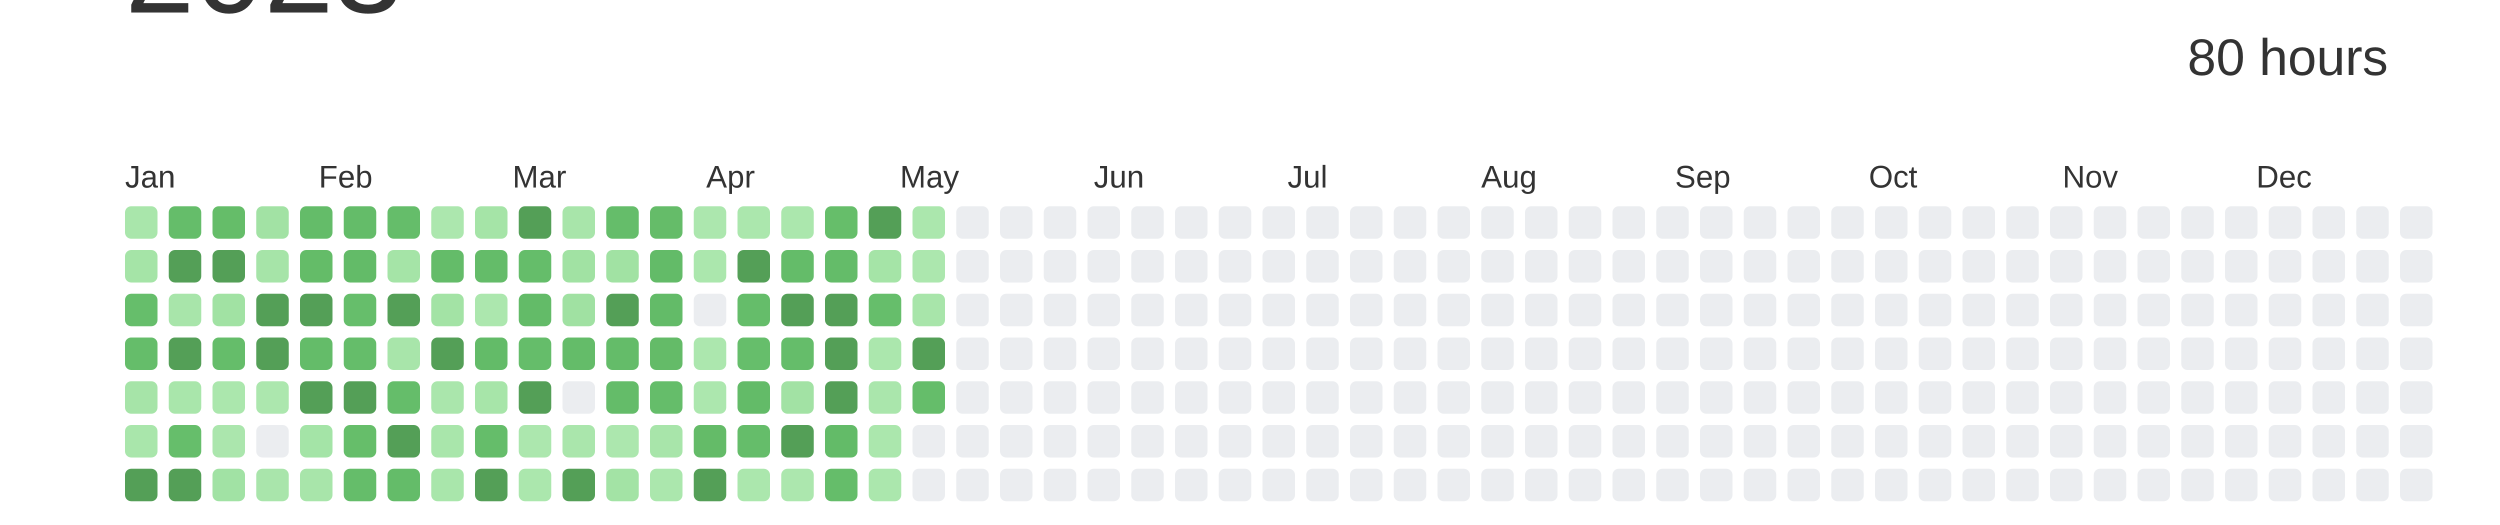
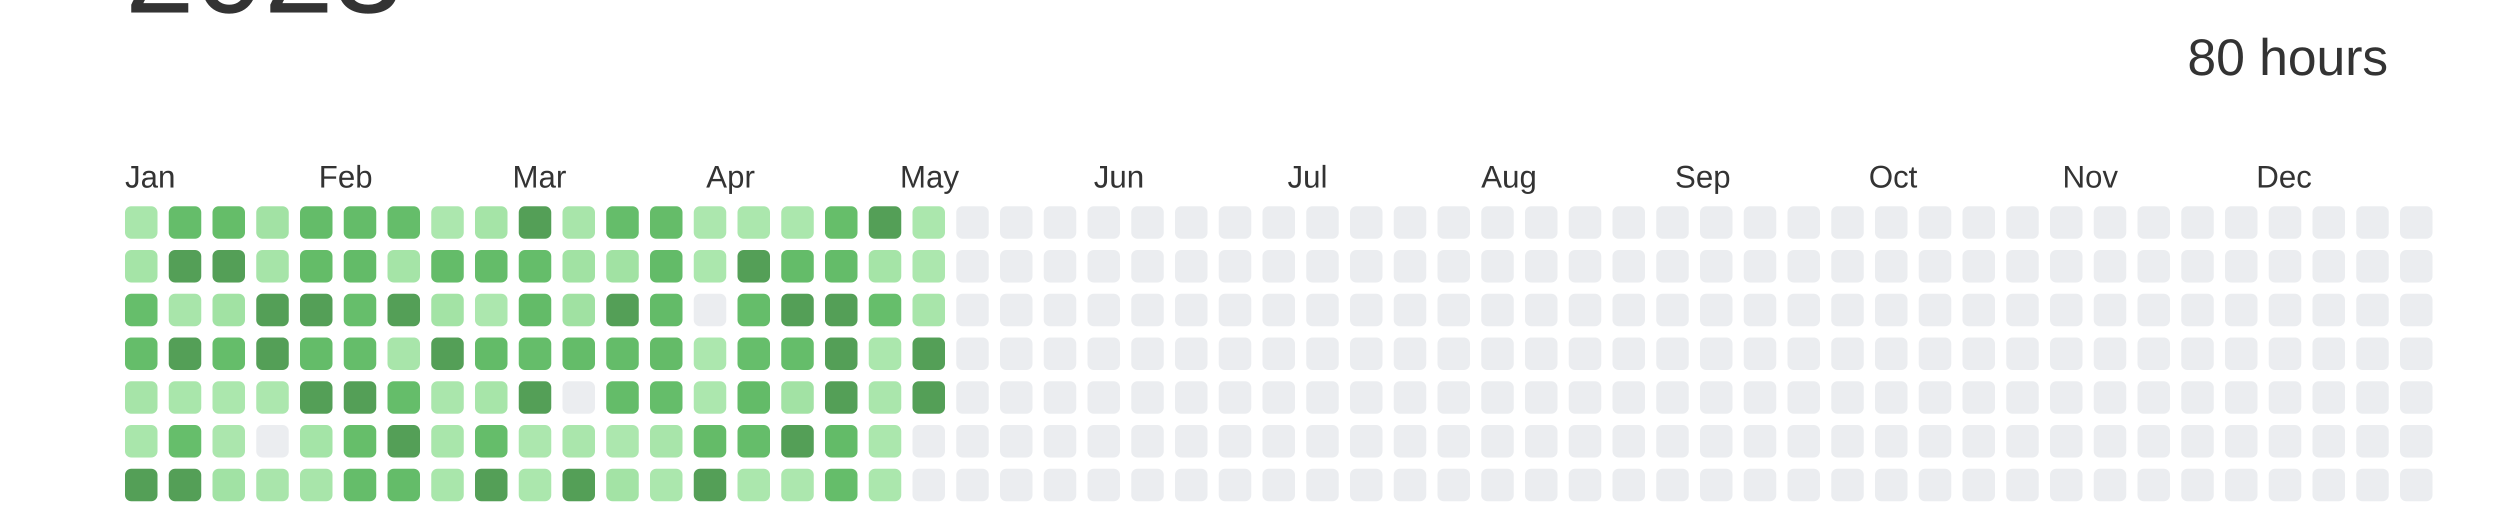
<svg xmlns="http://www.w3.org/2000/svg" baseProfile="full" height="42mm" version="1.1" viewBox="0,0,200,42" width="200mm">
  <defs />
  <rect fill="#ffffff" height="42" width="200" x="0" y="0" />
  <text alignment-baseline="hanging" fill="#333333" style="font-size:10.0px; font-family:Arial;" x="10" y="1">2023</text>
  <text alignment-baseline="hanging" fill="#333333" style="font-size:4.125px; font-family:Arial;" x="175" y="6">80 hours</text>
  <text fill="#333333" style="font-size:2.5px; font-family:Arial" x="10.0" y="15">Jan</text>
  <text fill="#333333" style="font-size:2.5px; font-family:Arial" x="25.5" y="15">Feb</text>
  <text fill="#333333" style="font-size:2.5px; font-family:Arial" x="41.0" y="15">Mar</text>
  <text fill="#333333" style="font-size:2.5px; font-family:Arial" x="56.5" y="15">Apr</text>
  <text fill="#333333" style="font-size:2.5px; font-family:Arial" x="72.0" y="15">May</text>
  <text fill="#333333" style="font-size:2.5px; font-family:Arial" x="87.5" y="15">Jun</text>
  <text fill="#333333" style="font-size:2.5px; font-family:Arial" x="103.0" y="15">Jul</text>
  <text fill="#333333" style="font-size:2.5px; font-family:Arial" x="118.5" y="15">Aug</text>
  <text fill="#333333" style="font-size:2.5px; font-family:Arial" x="134.0" y="15">Sep</text>
  <text fill="#333333" style="font-size:2.5px; font-family:Arial" x="149.5" y="15">Oct</text>
  <text fill="#333333" style="font-size:2.5px; font-family:Arial" x="165.0" y="15">Nov</text>
  <text fill="#333333" style="font-size:2.5px; font-family:Arial" x="180.5" y="15">Dec</text>
  <rect fill="#a9e6ab" height="2.6" rx="0.5" ry="0.5" width="2.6" x="10.0" y="16.5" />
  <rect fill="#a5e4a7" height="2.6" rx="0.5" ry="0.5" width="2.6" x="10.0" y="20.0" />
  <rect fill="#66be6b" height="2.6" rx="0.5" ry="0.5" width="2.6" x="10.0" y="23.5" />
  <rect fill="#65bd6a" height="2.6" rx="0.5" ry="0.5" width="2.6" x="10.0" y="27.0" />
  <rect fill="#a6e4a8" height="2.6" rx="0.5" ry="0.5" width="2.6" x="10.0" y="30.5" />
  <rect fill="#a9e6ab" height="2.6" rx="0.5" ry="0.5" width="2.6" x="10.0" y="34.0" />
  <rect fill="#549F57" height="2.6" rx="0.5" ry="0.5" width="2.6" x="10.0" y="37.5" />
  <rect fill="#65bd6a" height="2.6" rx="0.5" ry="0.5" width="2.6" x="13.5" y="16.5" />
  <rect fill="#549F57" height="2.6" rx="0.5" ry="0.5" width="2.6" x="13.5" y="20.0" />
  <rect fill="#a8e5aa" height="2.6" rx="0.5" ry="0.5" width="2.6" x="13.5" y="23.5" />
  <rect fill="#549F57" height="2.6" rx="0.5" ry="0.5" width="2.6" x="13.5" y="27.0" />
  <rect fill="#a9e6ab" height="2.6" rx="0.5" ry="0.5" width="2.6" x="13.5" y="30.5" />
  <rect fill="#66be6b" height="2.6" rx="0.5" ry="0.5" width="2.6" x="13.5" y="34.0" />
  <rect fill="#549F57" height="2.6" rx="0.5" ry="0.5" width="2.6" x="13.5" y="37.5" />
  <rect fill="#65bd69" height="2.6" rx="0.5" ry="0.5" width="2.6" x="17.0" y="16.5" />
  <rect fill="#549F57" height="2.6" rx="0.5" ry="0.5" width="2.6" x="17.0" y="20.0" />
  <rect fill="#a1e2a3" height="2.6" rx="0.5" ry="0.5" width="2.6" x="17.0" y="23.5" />
  <rect fill="#65bd6a" height="2.6" rx="0.5" ry="0.5" width="2.6" x="17.0" y="27.0" />
  <rect fill="#abe7ad" height="2.6" rx="0.5" ry="0.5" width="2.6" x="17.0" y="30.5" />
  <rect fill="#abe6ad" height="2.6" rx="0.5" ry="0.5" width="2.6" x="17.0" y="34.0" />
  <rect fill="#a1e2a4" height="2.6" rx="0.5" ry="0.5" width="2.6" x="17.0" y="37.5" />
  <rect fill="#a2e2a4" height="2.6" rx="0.5" ry="0.5" width="2.6" x="20.5" y="16.5" />
  <rect fill="#a6e4a8" height="2.6" rx="0.5" ry="0.5" width="2.6" x="20.5" y="20.0" />
  <rect fill="#549F57" height="2.6" rx="0.5" ry="0.5" width="2.6" x="20.5" y="23.5" />
  <rect fill="#549F57" height="2.6" rx="0.5" ry="0.5" width="2.6" x="20.5" y="27.0" />
  <rect fill="#ace7ae" height="2.6" rx="0.5" ry="0.5" width="2.6" x="20.5" y="30.5" />
  <rect fill="#EBEDF0" height="2.6" rx="0.5" ry="0.5" width="2.6" x="20.5" y="34.0" />
  <rect fill="#a9e5ab" height="2.6" rx="0.5" ry="0.5" width="2.6" x="20.5" y="37.5" />
  <rect fill="#64bc69" height="2.6" rx="0.5" ry="0.5" width="2.6" x="24.0" y="16.5" />
  <rect fill="#64bc68" height="2.6" rx="0.5" ry="0.5" width="2.6" x="24.0" y="20.0" />
  <rect fill="#549F57" height="2.6" rx="0.5" ry="0.5" width="2.6" x="24.0" y="23.5" />
  <rect fill="#64bc69" height="2.6" rx="0.5" ry="0.5" width="2.6" x="24.0" y="27.0" />
  <rect fill="#549F57" height="2.6" rx="0.5" ry="0.5" width="2.6" x="24.0" y="30.5" />
  <rect fill="#a4e4a7" height="2.6" rx="0.5" ry="0.5" width="2.6" x="24.0" y="34.0" />
  <rect fill="#a8e5aa" height="2.6" rx="0.5" ry="0.5" width="2.6" x="24.0" y="37.5" />
  <rect fill="#64bc69" height="2.6" rx="0.5" ry="0.5" width="2.6" x="27.5" y="16.5" />
  <rect fill="#63bb68" height="2.6" rx="0.5" ry="0.5" width="2.6" x="27.5" y="20.0" />
  <rect fill="#66be6b" height="2.6" rx="0.5" ry="0.5" width="2.6" x="27.5" y="23.5" />
  <rect fill="#65bd6a" height="2.6" rx="0.5" ry="0.5" width="2.6" x="27.5" y="27.0" />
  <rect fill="#549F57" height="2.6" rx="0.5" ry="0.5" width="2.6" x="27.5" y="30.5" />
  <rect fill="#66be6a" height="2.6" rx="0.5" ry="0.5" width="2.6" x="27.5" y="34.0" />
  <rect fill="#65bd6a" height="2.6" rx="0.5" ry="0.5" width="2.6" x="27.5" y="37.5" />
  <rect fill="#65bd6a" height="2.6" rx="0.5" ry="0.5" width="2.6" x="31.0" y="16.5" />
  <rect fill="#a5e4a7" height="2.6" rx="0.5" ry="0.5" width="2.6" x="31.0" y="20.0" />
  <rect fill="#549F57" height="2.6" rx="0.5" ry="0.5" width="2.6" x="31.0" y="23.5" />
  <rect fill="#a8e5aa" height="2.6" rx="0.5" ry="0.5" width="2.6" x="31.0" y="27.0" />
  <rect fill="#65bd6a" height="2.6" rx="0.5" ry="0.5" width="2.6" x="31.0" y="30.5" />
  <rect fill="#549F57" height="2.6" rx="0.5" ry="0.5" width="2.6" x="31.0" y="34.0" />
  <rect fill="#64bc69" height="2.6" rx="0.5" ry="0.5" width="2.6" x="31.0" y="37.5" />
  <rect fill="#ace7ae" height="2.6" rx="0.5" ry="0.5" width="2.6" x="34.5" y="16.5" />
  <rect fill="#64bc69" height="2.6" rx="0.5" ry="0.5" width="2.6" x="34.5" y="20.0" />
  <rect fill="#a3e3a5" height="2.6" rx="0.5" ry="0.5" width="2.6" x="34.5" y="23.5" />
  <rect fill="#549F57" height="2.6" rx="0.5" ry="0.5" width="2.6" x="34.5" y="27.0" />
  <rect fill="#aae6ac" height="2.6" rx="0.5" ry="0.5" width="2.6" x="34.5" y="30.5" />
  <rect fill="#a9e6ab" height="2.6" rx="0.5" ry="0.5" width="2.6" x="34.5" y="34.0" />
  <rect fill="#a9e6ab" height="2.6" rx="0.5" ry="0.5" width="2.6" x="34.5" y="37.5" />
  <rect fill="#a5e4a7" height="2.6" rx="0.5" ry="0.5" width="2.6" x="38.0" y="16.5" />
  <rect fill="#64bc69" height="2.6" rx="0.5" ry="0.5" width="2.6" x="38.0" y="20.0" />
  <rect fill="#ace7ae" height="2.6" rx="0.5" ry="0.5" width="2.6" x="38.0" y="23.5" />
  <rect fill="#63bb68" height="2.6" rx="0.5" ry="0.5" width="2.6" x="38.0" y="27.0" />
  <rect fill="#a7e5a9" height="2.6" rx="0.5" ry="0.5" width="2.6" x="38.0" y="30.5" />
  <rect fill="#65bd6a" height="2.6" rx="0.5" ry="0.5" width="2.6" x="38.0" y="34.0" />
  <rect fill="#549F57" height="2.6" rx="0.5" ry="0.5" width="2.6" x="38.0" y="37.5" />
  <rect fill="#549F57" height="2.6" rx="0.5" ry="0.5" width="2.6" x="41.5" y="16.5" />
  <rect fill="#65bd6a" height="2.6" rx="0.5" ry="0.5" width="2.6" x="41.5" y="20.0" />
  <rect fill="#63bb68" height="2.6" rx="0.5" ry="0.5" width="2.6" x="41.5" y="23.5" />
  <rect fill="#65bd6a" height="2.6" rx="0.5" ry="0.5" width="2.6" x="41.5" y="27.0" />
  <rect fill="#549F57" height="2.6" rx="0.5" ry="0.5" width="2.6" x="41.5" y="30.5" />
  <rect fill="#ace7ae" height="2.6" rx="0.5" ry="0.5" width="2.6" x="41.5" y="34.0" />
  <rect fill="#abe7ad" height="2.6" rx="0.5" ry="0.5" width="2.6" x="41.5" y="37.5" />
  <rect fill="#a8e5aa" height="2.6" rx="0.5" ry="0.5" width="2.6" x="45.0" y="16.5" />
  <rect fill="#a1e2a3" height="2.6" rx="0.5" ry="0.5" width="2.6" x="45.0" y="20.0" />
  <rect fill="#a0e1a2" height="2.6" rx="0.5" ry="0.5" width="2.6" x="45.0" y="23.5" />
  <rect fill="#64bc69" height="2.6" rx="0.5" ry="0.5" width="2.6" x="45.0" y="27.0" />
  <rect fill="#EBEDF0" height="2.6" rx="0.5" ry="0.5" width="2.6" x="45.0" y="30.5" />
  <rect fill="#aae6ac" height="2.6" rx="0.5" ry="0.5" width="2.6" x="45.0" y="34.0" />
  <rect fill="#549F57" height="2.6" rx="0.5" ry="0.5" width="2.6" x="45.0" y="37.5" />
  <rect fill="#65bd6a" height="2.6" rx="0.5" ry="0.5" width="2.6" x="48.5" y="16.5" />
  <rect fill="#a1e2a3" height="2.6" rx="0.5" ry="0.5" width="2.6" x="48.5" y="20.0" />
  <rect fill="#549F57" height="2.6" rx="0.5" ry="0.5" width="2.6" x="48.5" y="23.5" />
  <rect fill="#64bc69" height="2.6" rx="0.5" ry="0.5" width="2.6" x="48.5" y="27.0" />
  <rect fill="#64bc69" height="2.6" rx="0.5" ry="0.5" width="2.6" x="48.5" y="30.5" />
  <rect fill="#ace7ae" height="2.6" rx="0.5" ry="0.5" width="2.6" x="48.5" y="34.0" />
  <rect fill="#a3e3a5" height="2.6" rx="0.5" ry="0.5" width="2.6" x="48.5" y="37.5" />
  <rect fill="#65bc69" height="2.6" rx="0.5" ry="0.5" width="2.6" x="52.0" y="16.5" />
  <rect fill="#63bb68" height="2.6" rx="0.5" ry="0.5" width="2.6" x="52.0" y="20.0" />
  <rect fill="#63bb68" height="2.6" rx="0.5" ry="0.5" width="2.6" x="52.0" y="23.5" />
  <rect fill="#64bb68" height="2.6" rx="0.5" ry="0.5" width="2.6" x="52.0" y="27.0" />
  <rect fill="#65bd6a" height="2.6" rx="0.5" ry="0.5" width="2.6" x="52.0" y="30.5" />
  <rect fill="#a8e5aa" height="2.6" rx="0.5" ry="0.5" width="2.6" x="52.0" y="34.0" />
  <rect fill="#abe7ad" height="2.6" rx="0.5" ry="0.5" width="2.6" x="52.0" y="37.5" />
  <rect fill="#ace7ae" height="2.6" rx="0.5" ry="0.5" width="2.6" x="55.5" y="16.5" />
  <rect fill="#abe7ad" height="2.6" rx="0.5" ry="0.5" width="2.6" x="55.5" y="20.0" />
  <rect fill="#EBEDF0" height="2.6" rx="0.5" ry="0.5" width="2.6" x="55.5" y="23.5" />
  <rect fill="#ace7ae" height="2.6" rx="0.5" ry="0.5" width="2.6" x="55.5" y="27.0" />
  <rect fill="#ace7ae" height="2.6" rx="0.5" ry="0.5" width="2.6" x="55.5" y="30.5" />
  <rect fill="#64bb68" height="2.6" rx="0.5" ry="0.5" width="2.6" x="55.5" y="34.0" />
  <rect fill="#549F57" height="2.6" rx="0.5" ry="0.5" width="2.6" x="55.5" y="37.5" />
  <rect fill="#abe7ad" height="2.6" rx="0.5" ry="0.5" width="2.6" x="59.0" y="16.5" />
  <rect fill="#549F57" height="2.6" rx="0.5" ry="0.5" width="2.6" x="59.0" y="20.0" />
  <rect fill="#65bd6a" height="2.6" rx="0.5" ry="0.5" width="2.6" x="59.0" y="23.5" />
  <rect fill="#66be6b" height="2.6" rx="0.5" ry="0.5" width="2.6" x="59.0" y="27.0" />
  <rect fill="#63bb68" height="2.6" rx="0.5" ry="0.5" width="2.6" x="59.0" y="30.5" />
  <rect fill="#65bd6a" height="2.6" rx="0.5" ry="0.5" width="2.6" x="59.0" y="34.0" />
  <rect fill="#abe7ad" height="2.6" rx="0.5" ry="0.5" width="2.6" x="59.0" y="37.5" />
  <rect fill="#abe7ad" height="2.6" rx="0.5" ry="0.5" width="2.6" x="62.5" y="16.5" />
  <rect fill="#64bc69" height="2.6" rx="0.5" ry="0.5" width="2.6" x="62.5" y="20.0" />
  <rect fill="#549F57" height="2.6" rx="0.5" ry="0.5" width="2.6" x="62.5" y="23.5" />
  <rect fill="#65bd6a" height="2.6" rx="0.5" ry="0.5" width="2.6" x="62.5" y="27.0" />
  <rect fill="#a2e2a4" height="2.6" rx="0.5" ry="0.5" width="2.6" x="62.5" y="30.5" />
  <rect fill="#549F57" height="2.6" rx="0.5" ry="0.5" width="2.6" x="62.5" y="34.0" />
  <rect fill="#ace7ae" height="2.6" rx="0.5" ry="0.5" width="2.6" x="62.5" y="37.5" />
  <rect fill="#66be6a" height="2.6" rx="0.5" ry="0.5" width="2.6" x="66.0" y="16.5" />
  <rect fill="#64bc69" height="2.6" rx="0.5" ry="0.5" width="2.6" x="66.0" y="20.0" />
  <rect fill="#549F57" height="2.6" rx="0.5" ry="0.5" width="2.6" x="66.0" y="23.5" />
  <rect fill="#549F57" height="2.6" rx="0.5" ry="0.5" width="2.6" x="66.0" y="27.0" />
  <rect fill="#549F57" height="2.6" rx="0.5" ry="0.5" width="2.6" x="66.0" y="30.5" />
  <rect fill="#63bb68" height="2.6" rx="0.5" ry="0.5" width="2.6" x="66.0" y="34.0" />
  <rect fill="#65bd6a" height="2.6" rx="0.5" ry="0.5" width="2.6" x="66.0" y="37.5" />
  <rect fill="#549F57" height="2.6" rx="0.5" ry="0.5" width="2.6" x="69.5" y="16.5" />
  <rect fill="#a5e4a7" height="2.6" rx="0.5" ry="0.5" width="2.6" x="69.5" y="20.0" />
  <rect fill="#66be6b" height="2.6" rx="0.5" ry="0.5" width="2.6" x="69.5" y="23.5" />
  <rect fill="#abe7ad" height="2.6" rx="0.5" ry="0.5" width="2.6" x="69.5" y="27.0" />
  <rect fill="#aae6ac" height="2.6" rx="0.5" ry="0.5" width="2.6" x="69.5" y="30.5" />
  <rect fill="#abe7ad" height="2.6" rx="0.5" ry="0.5" width="2.6" x="69.5" y="34.0" />
  <rect fill="#abe7ad" height="2.6" rx="0.5" ry="0.5" width="2.6" x="69.5" y="37.5" />
  <rect fill="#abe7ad" height="2.6" rx="0.5" ry="0.5" width="2.6" x="73.0" y="16.5" />
  <rect fill="#ace7ae" height="2.6" rx="0.5" ry="0.5" width="2.6" x="73.0" y="20.0" />
  <rect fill="#a8e5aa" height="2.6" rx="0.5" ry="0.5" width="2.6" x="73.0" y="23.5" />
  <rect fill="#549F57" height="2.6" rx="0.5" ry="0.5" width="2.6" x="73.0" y="27.0" />
-   <rect fill="#65bd6a" height="2.6" rx="0.5" ry="0.5" width="2.6" x="73.0" y="30.5" />
+   <rect fill="#549F57" height="2.6" rx="0.5" ry="0.5" width="2.6" x="73.0" y="30.5" />
  <rect fill="#EBEDF0" height="2.6" rx="0.5" ry="0.5" width="2.6" x="73.0" y="34.0" />
  <rect fill="#EBEDF0" height="2.6" rx="0.5" ry="0.5" width="2.6" x="73.0" y="37.5" />
  <rect fill="#EBEDF0" height="2.6" rx="0.5" ry="0.5" width="2.6" x="76.5" y="16.5" />
  <rect fill="#EBEDF0" height="2.6" rx="0.5" ry="0.5" width="2.6" x="76.5" y="20.0" />
  <rect fill="#EBEDF0" height="2.6" rx="0.5" ry="0.5" width="2.6" x="76.5" y="23.5" />
  <rect fill="#EBEDF0" height="2.6" rx="0.5" ry="0.5" width="2.6" x="76.5" y="27.0" />
  <rect fill="#EBEDF0" height="2.6" rx="0.5" ry="0.5" width="2.6" x="76.5" y="30.5" />
  <rect fill="#EBEDF0" height="2.6" rx="0.5" ry="0.5" width="2.6" x="76.5" y="34.0" />
  <rect fill="#EBEDF0" height="2.6" rx="0.5" ry="0.5" width="2.6" x="76.5" y="37.5" />
  <rect fill="#EBEDF0" height="2.6" rx="0.5" ry="0.5" width="2.6" x="80.0" y="16.5" />
  <rect fill="#EBEDF0" height="2.6" rx="0.5" ry="0.5" width="2.6" x="80.0" y="20.0" />
  <rect fill="#EBEDF0" height="2.6" rx="0.5" ry="0.5" width="2.6" x="80.0" y="23.5" />
  <rect fill="#EBEDF0" height="2.6" rx="0.5" ry="0.5" width="2.6" x="80.0" y="27.0" />
  <rect fill="#EBEDF0" height="2.6" rx="0.5" ry="0.5" width="2.6" x="80.0" y="30.5" />
  <rect fill="#EBEDF0" height="2.6" rx="0.5" ry="0.5" width="2.6" x="80.0" y="34.0" />
  <rect fill="#EBEDF0" height="2.6" rx="0.5" ry="0.5" width="2.6" x="80.0" y="37.5" />
  <rect fill="#EBEDF0" height="2.6" rx="0.5" ry="0.5" width="2.6" x="83.5" y="16.5" />
  <rect fill="#EBEDF0" height="2.6" rx="0.5" ry="0.5" width="2.6" x="83.5" y="20.0" />
  <rect fill="#EBEDF0" height="2.6" rx="0.5" ry="0.5" width="2.6" x="83.5" y="23.5" />
  <rect fill="#EBEDF0" height="2.6" rx="0.5" ry="0.5" width="2.6" x="83.5" y="27.0" />
  <rect fill="#EBEDF0" height="2.6" rx="0.5" ry="0.5" width="2.6" x="83.5" y="30.5" />
  <rect fill="#EBEDF0" height="2.6" rx="0.5" ry="0.5" width="2.6" x="83.5" y="34.0" />
  <rect fill="#EBEDF0" height="2.6" rx="0.5" ry="0.5" width="2.6" x="83.5" y="37.5" />
  <rect fill="#EBEDF0" height="2.6" rx="0.5" ry="0.5" width="2.6" x="87.0" y="16.5" />
  <rect fill="#EBEDF0" height="2.6" rx="0.5" ry="0.5" width="2.6" x="87.0" y="20.0" />
  <rect fill="#EBEDF0" height="2.6" rx="0.5" ry="0.5" width="2.6" x="87.0" y="23.5" />
  <rect fill="#EBEDF0" height="2.6" rx="0.5" ry="0.5" width="2.6" x="87.0" y="27.0" />
  <rect fill="#EBEDF0" height="2.6" rx="0.5" ry="0.5" width="2.6" x="87.0" y="30.5" />
  <rect fill="#EBEDF0" height="2.6" rx="0.5" ry="0.5" width="2.6" x="87.0" y="34.0" />
  <rect fill="#EBEDF0" height="2.6" rx="0.5" ry="0.5" width="2.6" x="87.0" y="37.5" />
  <rect fill="#EBEDF0" height="2.6" rx="0.5" ry="0.5" width="2.6" x="90.5" y="16.5" />
  <rect fill="#EBEDF0" height="2.6" rx="0.5" ry="0.5" width="2.6" x="90.5" y="20.0" />
  <rect fill="#EBEDF0" height="2.6" rx="0.5" ry="0.5" width="2.6" x="90.5" y="23.5" />
  <rect fill="#EBEDF0" height="2.6" rx="0.5" ry="0.5" width="2.6" x="90.5" y="27.0" />
  <rect fill="#EBEDF0" height="2.6" rx="0.5" ry="0.5" width="2.6" x="90.5" y="30.5" />
  <rect fill="#EBEDF0" height="2.6" rx="0.5" ry="0.5" width="2.6" x="90.5" y="34.0" />
  <rect fill="#EBEDF0" height="2.6" rx="0.5" ry="0.5" width="2.6" x="90.5" y="37.5" />
  <rect fill="#EBEDF0" height="2.6" rx="0.5" ry="0.5" width="2.6" x="94.0" y="16.5" />
  <rect fill="#EBEDF0" height="2.6" rx="0.5" ry="0.5" width="2.6" x="94.0" y="20.0" />
  <rect fill="#EBEDF0" height="2.6" rx="0.5" ry="0.5" width="2.6" x="94.0" y="23.5" />
  <rect fill="#EBEDF0" height="2.6" rx="0.5" ry="0.5" width="2.6" x="94.0" y="27.0" />
  <rect fill="#EBEDF0" height="2.6" rx="0.5" ry="0.5" width="2.6" x="94.0" y="30.5" />
  <rect fill="#EBEDF0" height="2.6" rx="0.5" ry="0.5" width="2.6" x="94.0" y="34.0" />
  <rect fill="#EBEDF0" height="2.6" rx="0.5" ry="0.5" width="2.6" x="94.0" y="37.5" />
  <rect fill="#EBEDF0" height="2.6" rx="0.5" ry="0.5" width="2.6" x="97.5" y="16.5" />
  <rect fill="#EBEDF0" height="2.6" rx="0.5" ry="0.5" width="2.6" x="97.5" y="20.0" />
  <rect fill="#EBEDF0" height="2.6" rx="0.5" ry="0.5" width="2.6" x="97.5" y="23.5" />
  <rect fill="#EBEDF0" height="2.6" rx="0.5" ry="0.5" width="2.6" x="97.5" y="27.0" />
  <rect fill="#EBEDF0" height="2.6" rx="0.5" ry="0.5" width="2.6" x="97.5" y="30.5" />
  <rect fill="#EBEDF0" height="2.6" rx="0.5" ry="0.5" width="2.6" x="97.5" y="34.0" />
  <rect fill="#EBEDF0" height="2.6" rx="0.5" ry="0.5" width="2.6" x="97.5" y="37.5" />
  <rect fill="#EBEDF0" height="2.6" rx="0.5" ry="0.5" width="2.6" x="101.0" y="16.5" />
  <rect fill="#EBEDF0" height="2.6" rx="0.5" ry="0.5" width="2.6" x="101.0" y="20.0" />
  <rect fill="#EBEDF0" height="2.6" rx="0.5" ry="0.5" width="2.6" x="101.0" y="23.5" />
  <rect fill="#EBEDF0" height="2.6" rx="0.5" ry="0.5" width="2.6" x="101.0" y="27.0" />
  <rect fill="#EBEDF0" height="2.6" rx="0.5" ry="0.5" width="2.6" x="101.0" y="30.5" />
  <rect fill="#EBEDF0" height="2.6" rx="0.5" ry="0.5" width="2.6" x="101.0" y="34.0" />
  <rect fill="#EBEDF0" height="2.6" rx="0.5" ry="0.5" width="2.6" x="101.0" y="37.5" />
  <rect fill="#EBEDF0" height="2.6" rx="0.5" ry="0.5" width="2.6" x="104.5" y="16.5" />
  <rect fill="#EBEDF0" height="2.6" rx="0.5" ry="0.5" width="2.6" x="104.5" y="20.0" />
  <rect fill="#EBEDF0" height="2.6" rx="0.5" ry="0.5" width="2.6" x="104.5" y="23.5" />
  <rect fill="#EBEDF0" height="2.6" rx="0.5" ry="0.5" width="2.6" x="104.5" y="27.0" />
  <rect fill="#EBEDF0" height="2.6" rx="0.5" ry="0.5" width="2.6" x="104.5" y="30.5" />
  <rect fill="#EBEDF0" height="2.6" rx="0.5" ry="0.5" width="2.6" x="104.5" y="34.0" />
  <rect fill="#EBEDF0" height="2.6" rx="0.5" ry="0.5" width="2.6" x="104.5" y="37.5" />
  <rect fill="#EBEDF0" height="2.6" rx="0.5" ry="0.5" width="2.6" x="108.0" y="16.5" />
  <rect fill="#EBEDF0" height="2.6" rx="0.5" ry="0.5" width="2.6" x="108.0" y="20.0" />
  <rect fill="#EBEDF0" height="2.6" rx="0.5" ry="0.5" width="2.6" x="108.0" y="23.5" />
  <rect fill="#EBEDF0" height="2.6" rx="0.5" ry="0.5" width="2.6" x="108.0" y="27.0" />
  <rect fill="#EBEDF0" height="2.6" rx="0.5" ry="0.5" width="2.6" x="108.0" y="30.5" />
  <rect fill="#EBEDF0" height="2.6" rx="0.5" ry="0.5" width="2.6" x="108.0" y="34.0" />
  <rect fill="#EBEDF0" height="2.6" rx="0.5" ry="0.5" width="2.6" x="108.0" y="37.5" />
  <rect fill="#EBEDF0" height="2.6" rx="0.5" ry="0.5" width="2.6" x="111.5" y="16.5" />
  <rect fill="#EBEDF0" height="2.6" rx="0.5" ry="0.5" width="2.6" x="111.5" y="20.0" />
  <rect fill="#EBEDF0" height="2.6" rx="0.5" ry="0.5" width="2.6" x="111.5" y="23.5" />
  <rect fill="#EBEDF0" height="2.6" rx="0.5" ry="0.5" width="2.6" x="111.5" y="27.0" />
  <rect fill="#EBEDF0" height="2.6" rx="0.5" ry="0.5" width="2.6" x="111.5" y="30.5" />
  <rect fill="#EBEDF0" height="2.6" rx="0.5" ry="0.5" width="2.6" x="111.5" y="34.0" />
  <rect fill="#EBEDF0" height="2.6" rx="0.5" ry="0.5" width="2.6" x="111.5" y="37.5" />
  <rect fill="#EBEDF0" height="2.6" rx="0.5" ry="0.5" width="2.6" x="115.0" y="16.5" />
  <rect fill="#EBEDF0" height="2.6" rx="0.5" ry="0.5" width="2.6" x="115.0" y="20.0" />
  <rect fill="#EBEDF0" height="2.6" rx="0.5" ry="0.5" width="2.6" x="115.0" y="23.5" />
  <rect fill="#EBEDF0" height="2.6" rx="0.5" ry="0.5" width="2.6" x="115.0" y="27.0" />
  <rect fill="#EBEDF0" height="2.6" rx="0.5" ry="0.5" width="2.6" x="115.0" y="30.5" />
  <rect fill="#EBEDF0" height="2.6" rx="0.5" ry="0.5" width="2.6" x="115.0" y="34.0" />
  <rect fill="#EBEDF0" height="2.6" rx="0.5" ry="0.5" width="2.6" x="115.0" y="37.5" />
  <rect fill="#EBEDF0" height="2.6" rx="0.5" ry="0.5" width="2.6" x="118.5" y="16.5" />
  <rect fill="#EBEDF0" height="2.6" rx="0.5" ry="0.5" width="2.6" x="118.5" y="20.0" />
  <rect fill="#EBEDF0" height="2.6" rx="0.5" ry="0.5" width="2.6" x="118.5" y="23.5" />
  <rect fill="#EBEDF0" height="2.6" rx="0.5" ry="0.5" width="2.6" x="118.5" y="27.0" />
  <rect fill="#EBEDF0" height="2.6" rx="0.5" ry="0.5" width="2.6" x="118.5" y="30.5" />
  <rect fill="#EBEDF0" height="2.6" rx="0.5" ry="0.5" width="2.6" x="118.5" y="34.0" />
  <rect fill="#EBEDF0" height="2.6" rx="0.5" ry="0.5" width="2.6" x="118.5" y="37.5" />
  <rect fill="#EBEDF0" height="2.6" rx="0.5" ry="0.5" width="2.6" x="122.0" y="16.5" />
  <rect fill="#EBEDF0" height="2.6" rx="0.5" ry="0.5" width="2.6" x="122.0" y="20.0" />
  <rect fill="#EBEDF0" height="2.6" rx="0.5" ry="0.5" width="2.6" x="122.0" y="23.5" />
  <rect fill="#EBEDF0" height="2.6" rx="0.5" ry="0.5" width="2.6" x="122.0" y="27.0" />
  <rect fill="#EBEDF0" height="2.6" rx="0.5" ry="0.5" width="2.6" x="122.0" y="30.5" />
  <rect fill="#EBEDF0" height="2.6" rx="0.5" ry="0.5" width="2.6" x="122.0" y="34.0" />
  <rect fill="#EBEDF0" height="2.6" rx="0.5" ry="0.5" width="2.6" x="122.0" y="37.5" />
  <rect fill="#EBEDF0" height="2.6" rx="0.5" ry="0.5" width="2.6" x="125.5" y="16.5" />
  <rect fill="#EBEDF0" height="2.6" rx="0.5" ry="0.5" width="2.6" x="125.5" y="20.0" />
  <rect fill="#EBEDF0" height="2.6" rx="0.5" ry="0.5" width="2.6" x="125.5" y="23.5" />
  <rect fill="#EBEDF0" height="2.6" rx="0.5" ry="0.5" width="2.6" x="125.5" y="27.0" />
  <rect fill="#EBEDF0" height="2.6" rx="0.5" ry="0.5" width="2.6" x="125.5" y="30.5" />
  <rect fill="#EBEDF0" height="2.6" rx="0.5" ry="0.5" width="2.6" x="125.5" y="34.0" />
  <rect fill="#EBEDF0" height="2.6" rx="0.5" ry="0.5" width="2.6" x="125.5" y="37.5" />
  <rect fill="#EBEDF0" height="2.6" rx="0.5" ry="0.5" width="2.6" x="129.0" y="16.5" />
  <rect fill="#EBEDF0" height="2.6" rx="0.5" ry="0.5" width="2.6" x="129.0" y="20.0" />
  <rect fill="#EBEDF0" height="2.6" rx="0.5" ry="0.5" width="2.6" x="129.0" y="23.5" />
  <rect fill="#EBEDF0" height="2.6" rx="0.5" ry="0.5" width="2.6" x="129.0" y="27.0" />
  <rect fill="#EBEDF0" height="2.6" rx="0.5" ry="0.5" width="2.6" x="129.0" y="30.5" />
  <rect fill="#EBEDF0" height="2.6" rx="0.5" ry="0.5" width="2.6" x="129.0" y="34.0" />
  <rect fill="#EBEDF0" height="2.6" rx="0.5" ry="0.5" width="2.6" x="129.0" y="37.5" />
  <rect fill="#EBEDF0" height="2.6" rx="0.5" ry="0.5" width="2.6" x="132.5" y="16.5" />
  <rect fill="#EBEDF0" height="2.6" rx="0.5" ry="0.5" width="2.6" x="132.5" y="20.0" />
  <rect fill="#EBEDF0" height="2.6" rx="0.5" ry="0.5" width="2.6" x="132.5" y="23.5" />
  <rect fill="#EBEDF0" height="2.6" rx="0.5" ry="0.5" width="2.6" x="132.5" y="27.0" />
  <rect fill="#EBEDF0" height="2.6" rx="0.5" ry="0.5" width="2.6" x="132.5" y="30.5" />
  <rect fill="#EBEDF0" height="2.6" rx="0.5" ry="0.5" width="2.6" x="132.5" y="34.0" />
  <rect fill="#EBEDF0" height="2.6" rx="0.5" ry="0.5" width="2.6" x="132.5" y="37.5" />
  <rect fill="#EBEDF0" height="2.6" rx="0.5" ry="0.5" width="2.6" x="136.0" y="16.5" />
  <rect fill="#EBEDF0" height="2.6" rx="0.5" ry="0.5" width="2.6" x="136.0" y="20.0" />
  <rect fill="#EBEDF0" height="2.6" rx="0.5" ry="0.5" width="2.6" x="136.0" y="23.5" />
  <rect fill="#EBEDF0" height="2.6" rx="0.5" ry="0.5" width="2.6" x="136.0" y="27.0" />
  <rect fill="#EBEDF0" height="2.6" rx="0.5" ry="0.5" width="2.6" x="136.0" y="30.5" />
  <rect fill="#EBEDF0" height="2.6" rx="0.5" ry="0.5" width="2.6" x="136.0" y="34.0" />
  <rect fill="#EBEDF0" height="2.6" rx="0.5" ry="0.5" width="2.6" x="136.0" y="37.5" />
  <rect fill="#EBEDF0" height="2.6" rx="0.5" ry="0.5" width="2.6" x="139.5" y="16.5" />
  <rect fill="#EBEDF0" height="2.6" rx="0.5" ry="0.5" width="2.6" x="139.5" y="20.0" />
  <rect fill="#EBEDF0" height="2.6" rx="0.5" ry="0.5" width="2.6" x="139.5" y="23.5" />
  <rect fill="#EBEDF0" height="2.6" rx="0.5" ry="0.5" width="2.6" x="139.5" y="27.0" />
  <rect fill="#EBEDF0" height="2.6" rx="0.5" ry="0.5" width="2.6" x="139.5" y="30.5" />
  <rect fill="#EBEDF0" height="2.6" rx="0.5" ry="0.5" width="2.6" x="139.5" y="34.0" />
  <rect fill="#EBEDF0" height="2.6" rx="0.5" ry="0.5" width="2.6" x="139.5" y="37.5" />
  <rect fill="#EBEDF0" height="2.6" rx="0.5" ry="0.5" width="2.6" x="143.0" y="16.5" />
  <rect fill="#EBEDF0" height="2.6" rx="0.5" ry="0.5" width="2.6" x="143.0" y="20.0" />
  <rect fill="#EBEDF0" height="2.6" rx="0.5" ry="0.5" width="2.6" x="143.0" y="23.5" />
  <rect fill="#EBEDF0" height="2.6" rx="0.5" ry="0.5" width="2.6" x="143.0" y="27.0" />
  <rect fill="#EBEDF0" height="2.6" rx="0.5" ry="0.5" width="2.6" x="143.0" y="30.5" />
  <rect fill="#EBEDF0" height="2.6" rx="0.5" ry="0.5" width="2.6" x="143.0" y="34.0" />
  <rect fill="#EBEDF0" height="2.6" rx="0.5" ry="0.5" width="2.6" x="143.0" y="37.5" />
  <rect fill="#EBEDF0" height="2.6" rx="0.5" ry="0.5" width="2.6" x="146.5" y="16.5" />
  <rect fill="#EBEDF0" height="2.6" rx="0.5" ry="0.5" width="2.6" x="146.5" y="20.0" />
  <rect fill="#EBEDF0" height="2.6" rx="0.5" ry="0.5" width="2.6" x="146.5" y="23.5" />
  <rect fill="#EBEDF0" height="2.6" rx="0.5" ry="0.5" width="2.6" x="146.5" y="27.0" />
  <rect fill="#EBEDF0" height="2.6" rx="0.5" ry="0.5" width="2.6" x="146.5" y="30.5" />
  <rect fill="#EBEDF0" height="2.6" rx="0.5" ry="0.5" width="2.6" x="146.5" y="34.0" />
  <rect fill="#EBEDF0" height="2.6" rx="0.5" ry="0.5" width="2.6" x="146.5" y="37.5" />
  <rect fill="#EBEDF0" height="2.6" rx="0.5" ry="0.5" width="2.6" x="150.0" y="16.5" />
  <rect fill="#EBEDF0" height="2.6" rx="0.5" ry="0.5" width="2.6" x="150.0" y="20.0" />
  <rect fill="#EBEDF0" height="2.6" rx="0.5" ry="0.5" width="2.6" x="150.0" y="23.5" />
  <rect fill="#EBEDF0" height="2.6" rx="0.5" ry="0.5" width="2.6" x="150.0" y="27.0" />
  <rect fill="#EBEDF0" height="2.6" rx="0.5" ry="0.5" width="2.6" x="150.0" y="30.5" />
  <rect fill="#EBEDF0" height="2.6" rx="0.5" ry="0.5" width="2.6" x="150.0" y="34.0" />
  <rect fill="#EBEDF0" height="2.6" rx="0.5" ry="0.5" width="2.6" x="150.0" y="37.5" />
  <rect fill="#EBEDF0" height="2.6" rx="0.5" ry="0.5" width="2.6" x="153.5" y="16.5" />
  <rect fill="#EBEDF0" height="2.6" rx="0.5" ry="0.5" width="2.6" x="153.5" y="20.0" />
  <rect fill="#EBEDF0" height="2.6" rx="0.5" ry="0.5" width="2.6" x="153.5" y="23.5" />
  <rect fill="#EBEDF0" height="2.6" rx="0.5" ry="0.5" width="2.6" x="153.5" y="27.0" />
  <rect fill="#EBEDF0" height="2.6" rx="0.5" ry="0.5" width="2.6" x="153.5" y="30.5" />
  <rect fill="#EBEDF0" height="2.6" rx="0.5" ry="0.5" width="2.6" x="153.5" y="34.0" />
  <rect fill="#EBEDF0" height="2.6" rx="0.5" ry="0.5" width="2.6" x="153.5" y="37.5" />
  <rect fill="#EBEDF0" height="2.6" rx="0.5" ry="0.5" width="2.6" x="157.0" y="16.5" />
  <rect fill="#EBEDF0" height="2.6" rx="0.5" ry="0.5" width="2.6" x="157.0" y="20.0" />
  <rect fill="#EBEDF0" height="2.6" rx="0.5" ry="0.5" width="2.6" x="157.0" y="23.5" />
  <rect fill="#EBEDF0" height="2.6" rx="0.5" ry="0.5" width="2.6" x="157.0" y="27.0" />
  <rect fill="#EBEDF0" height="2.6" rx="0.5" ry="0.5" width="2.6" x="157.0" y="30.5" />
  <rect fill="#EBEDF0" height="2.6" rx="0.5" ry="0.5" width="2.6" x="157.0" y="34.0" />
  <rect fill="#EBEDF0" height="2.6" rx="0.5" ry="0.5" width="2.6" x="157.0" y="37.5" />
  <rect fill="#EBEDF0" height="2.6" rx="0.5" ry="0.5" width="2.6" x="160.5" y="16.5" />
  <rect fill="#EBEDF0" height="2.6" rx="0.5" ry="0.5" width="2.6" x="160.5" y="20.0" />
  <rect fill="#EBEDF0" height="2.6" rx="0.5" ry="0.5" width="2.6" x="160.5" y="23.5" />
  <rect fill="#EBEDF0" height="2.6" rx="0.5" ry="0.5" width="2.6" x="160.5" y="27.0" />
  <rect fill="#EBEDF0" height="2.6" rx="0.5" ry="0.5" width="2.6" x="160.5" y="30.5" />
  <rect fill="#EBEDF0" height="2.6" rx="0.5" ry="0.5" width="2.6" x="160.5" y="34.0" />
  <rect fill="#EBEDF0" height="2.6" rx="0.5" ry="0.5" width="2.6" x="160.5" y="37.5" />
  <rect fill="#EBEDF0" height="2.6" rx="0.5" ry="0.5" width="2.6" x="164.0" y="16.5" />
  <rect fill="#EBEDF0" height="2.6" rx="0.5" ry="0.5" width="2.6" x="164.0" y="20.0" />
  <rect fill="#EBEDF0" height="2.6" rx="0.5" ry="0.5" width="2.6" x="164.0" y="23.5" />
  <rect fill="#EBEDF0" height="2.6" rx="0.5" ry="0.5" width="2.6" x="164.0" y="27.0" />
  <rect fill="#EBEDF0" height="2.6" rx="0.5" ry="0.5" width="2.6" x="164.0" y="30.5" />
  <rect fill="#EBEDF0" height="2.6" rx="0.5" ry="0.5" width="2.6" x="164.0" y="34.0" />
  <rect fill="#EBEDF0" height="2.6" rx="0.5" ry="0.5" width="2.6" x="164.0" y="37.5" />
  <rect fill="#EBEDF0" height="2.6" rx="0.5" ry="0.5" width="2.6" x="167.5" y="16.5" />
  <rect fill="#EBEDF0" height="2.6" rx="0.5" ry="0.5" width="2.6" x="167.5" y="20.0" />
  <rect fill="#EBEDF0" height="2.6" rx="0.5" ry="0.5" width="2.6" x="167.5" y="23.5" />
  <rect fill="#EBEDF0" height="2.6" rx="0.5" ry="0.5" width="2.6" x="167.5" y="27.0" />
  <rect fill="#EBEDF0" height="2.6" rx="0.5" ry="0.5" width="2.6" x="167.5" y="30.5" />
  <rect fill="#EBEDF0" height="2.6" rx="0.5" ry="0.5" width="2.6" x="167.5" y="34.0" />
  <rect fill="#EBEDF0" height="2.6" rx="0.5" ry="0.5" width="2.6" x="167.5" y="37.5" />
  <rect fill="#EBEDF0" height="2.6" rx="0.5" ry="0.5" width="2.6" x="171.0" y="16.5" />
  <rect fill="#EBEDF0" height="2.6" rx="0.5" ry="0.5" width="2.6" x="171.0" y="20.0" />
  <rect fill="#EBEDF0" height="2.6" rx="0.5" ry="0.5" width="2.6" x="171.0" y="23.5" />
  <rect fill="#EBEDF0" height="2.6" rx="0.5" ry="0.5" width="2.6" x="171.0" y="27.0" />
  <rect fill="#EBEDF0" height="2.6" rx="0.5" ry="0.5" width="2.6" x="171.0" y="30.5" />
  <rect fill="#EBEDF0" height="2.6" rx="0.5" ry="0.5" width="2.6" x="171.0" y="34.0" />
  <rect fill="#EBEDF0" height="2.6" rx="0.5" ry="0.5" width="2.6" x="171.0" y="37.5" />
  <rect fill="#EBEDF0" height="2.6" rx="0.5" ry="0.5" width="2.6" x="174.5" y="16.5" />
  <rect fill="#EBEDF0" height="2.6" rx="0.5" ry="0.5" width="2.6" x="174.5" y="20.0" />
  <rect fill="#EBEDF0" height="2.6" rx="0.5" ry="0.5" width="2.6" x="174.5" y="23.5" />
  <rect fill="#EBEDF0" height="2.6" rx="0.5" ry="0.5" width="2.6" x="174.5" y="27.0" />
  <rect fill="#EBEDF0" height="2.6" rx="0.5" ry="0.5" width="2.6" x="174.5" y="30.5" />
  <rect fill="#EBEDF0" height="2.6" rx="0.5" ry="0.5" width="2.6" x="174.5" y="34.0" />
  <rect fill="#EBEDF0" height="2.6" rx="0.5" ry="0.5" width="2.6" x="174.5" y="37.5" />
  <rect fill="#EBEDF0" height="2.6" rx="0.5" ry="0.5" width="2.6" x="178.0" y="16.5" />
  <rect fill="#EBEDF0" height="2.6" rx="0.5" ry="0.5" width="2.6" x="178.0" y="20.0" />
  <rect fill="#EBEDF0" height="2.6" rx="0.5" ry="0.5" width="2.6" x="178.0" y="23.5" />
  <rect fill="#EBEDF0" height="2.6" rx="0.5" ry="0.5" width="2.6" x="178.0" y="27.0" />
  <rect fill="#EBEDF0" height="2.6" rx="0.5" ry="0.5" width="2.6" x="178.0" y="30.5" />
  <rect fill="#EBEDF0" height="2.6" rx="0.5" ry="0.5" width="2.6" x="178.0" y="34.0" />
  <rect fill="#EBEDF0" height="2.6" rx="0.5" ry="0.5" width="2.6" x="178.0" y="37.5" />
  <rect fill="#EBEDF0" height="2.6" rx="0.5" ry="0.5" width="2.6" x="181.5" y="16.5" />
  <rect fill="#EBEDF0" height="2.6" rx="0.5" ry="0.5" width="2.6" x="181.5" y="20.0" />
  <rect fill="#EBEDF0" height="2.6" rx="0.5" ry="0.5" width="2.6" x="181.5" y="23.5" />
  <rect fill="#EBEDF0" height="2.6" rx="0.5" ry="0.5" width="2.6" x="181.5" y="27.0" />
  <rect fill="#EBEDF0" height="2.6" rx="0.5" ry="0.5" width="2.6" x="181.5" y="30.5" />
  <rect fill="#EBEDF0" height="2.6" rx="0.5" ry="0.5" width="2.6" x="181.5" y="34.0" />
  <rect fill="#EBEDF0" height="2.6" rx="0.5" ry="0.5" width="2.6" x="181.5" y="37.5" />
  <rect fill="#EBEDF0" height="2.6" rx="0.5" ry="0.5" width="2.6" x="185.0" y="16.5" />
  <rect fill="#EBEDF0" height="2.6" rx="0.5" ry="0.5" width="2.6" x="185.0" y="20.0" />
  <rect fill="#EBEDF0" height="2.6" rx="0.5" ry="0.5" width="2.6" x="185.0" y="23.5" />
  <rect fill="#EBEDF0" height="2.6" rx="0.5" ry="0.5" width="2.6" x="185.0" y="27.0" />
  <rect fill="#EBEDF0" height="2.6" rx="0.5" ry="0.5" width="2.6" x="185.0" y="30.5" />
  <rect fill="#EBEDF0" height="2.6" rx="0.5" ry="0.5" width="2.6" x="185.0" y="34.0" />
  <rect fill="#EBEDF0" height="2.6" rx="0.5" ry="0.5" width="2.6" x="185.0" y="37.5" />
  <rect fill="#EBEDF0" height="2.6" rx="0.5" ry="0.5" width="2.6" x="188.5" y="16.5" />
  <rect fill="#EBEDF0" height="2.6" rx="0.5" ry="0.5" width="2.6" x="188.5" y="20.0" />
  <rect fill="#EBEDF0" height="2.6" rx="0.5" ry="0.5" width="2.6" x="188.5" y="23.5" />
  <rect fill="#EBEDF0" height="2.6" rx="0.5" ry="0.5" width="2.6" x="188.5" y="27.0" />
  <rect fill="#EBEDF0" height="2.6" rx="0.5" ry="0.5" width="2.6" x="188.5" y="30.5" />
  <rect fill="#EBEDF0" height="2.6" rx="0.5" ry="0.5" width="2.6" x="188.5" y="34.0" />
  <rect fill="#EBEDF0" height="2.6" rx="0.5" ry="0.5" width="2.6" x="188.5" y="37.5" />
  <rect fill="#EBEDF0" height="2.6" rx="0.5" ry="0.5" width="2.6" x="192.0" y="16.5" />
  <rect fill="#EBEDF0" height="2.6" rx="0.5" ry="0.5" width="2.6" x="192.0" y="20.0" />
  <rect fill="#EBEDF0" height="2.6" rx="0.5" ry="0.5" width="2.6" x="192.0" y="23.5" />
  <rect fill="#EBEDF0" height="2.6" rx="0.5" ry="0.5" width="2.6" x="192.0" y="27.0" />
  <rect fill="#EBEDF0" height="2.6" rx="0.5" ry="0.5" width="2.6" x="192.0" y="30.5" />
  <rect fill="#EBEDF0" height="2.6" rx="0.5" ry="0.5" width="2.6" x="192.0" y="34.0" />
  <rect fill="#EBEDF0" height="2.6" rx="0.5" ry="0.5" width="2.6" x="192.0" y="37.5" />
</svg>
